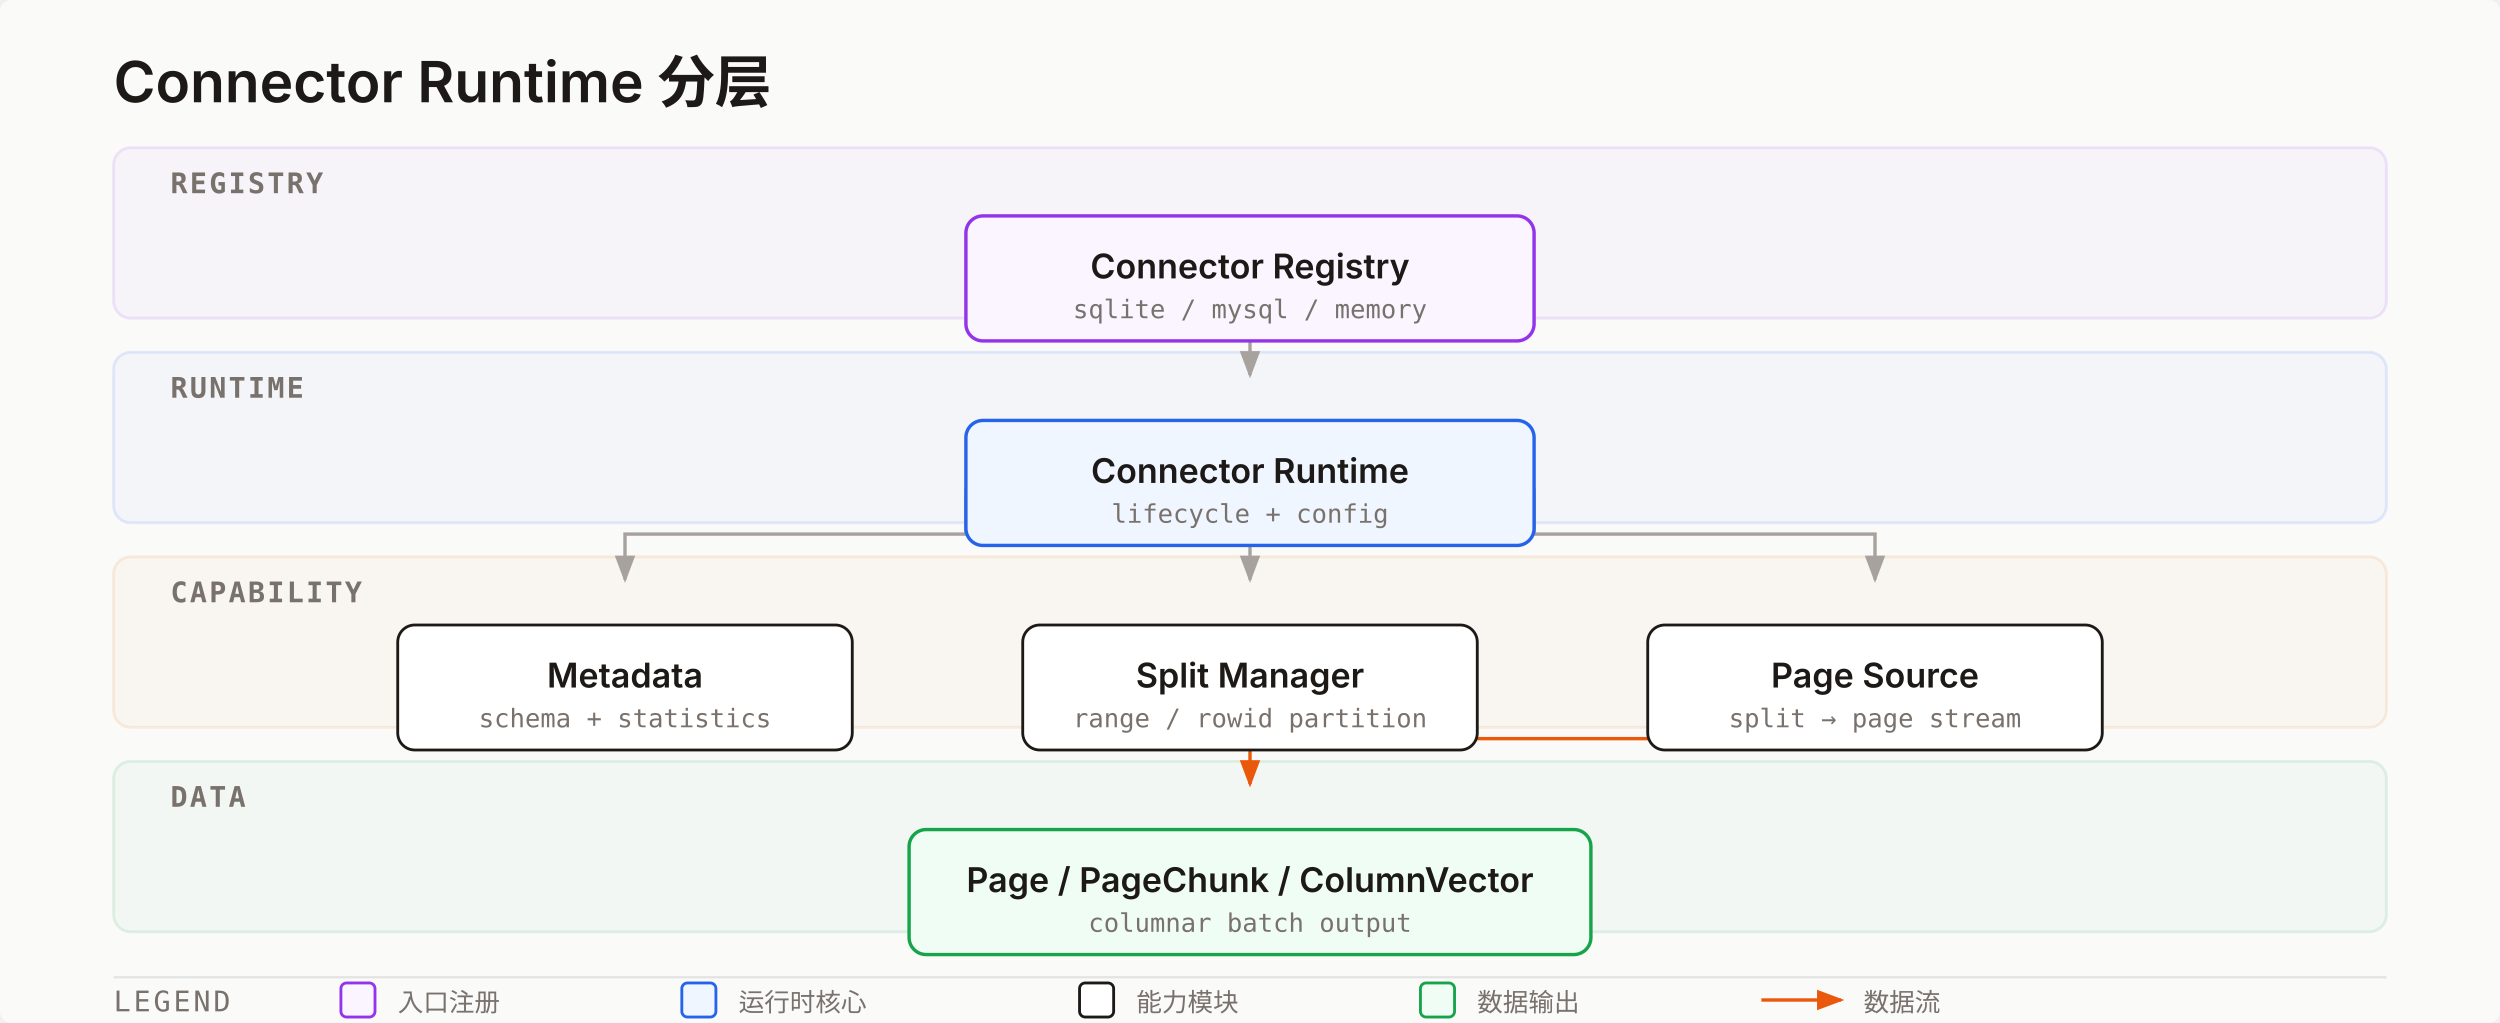
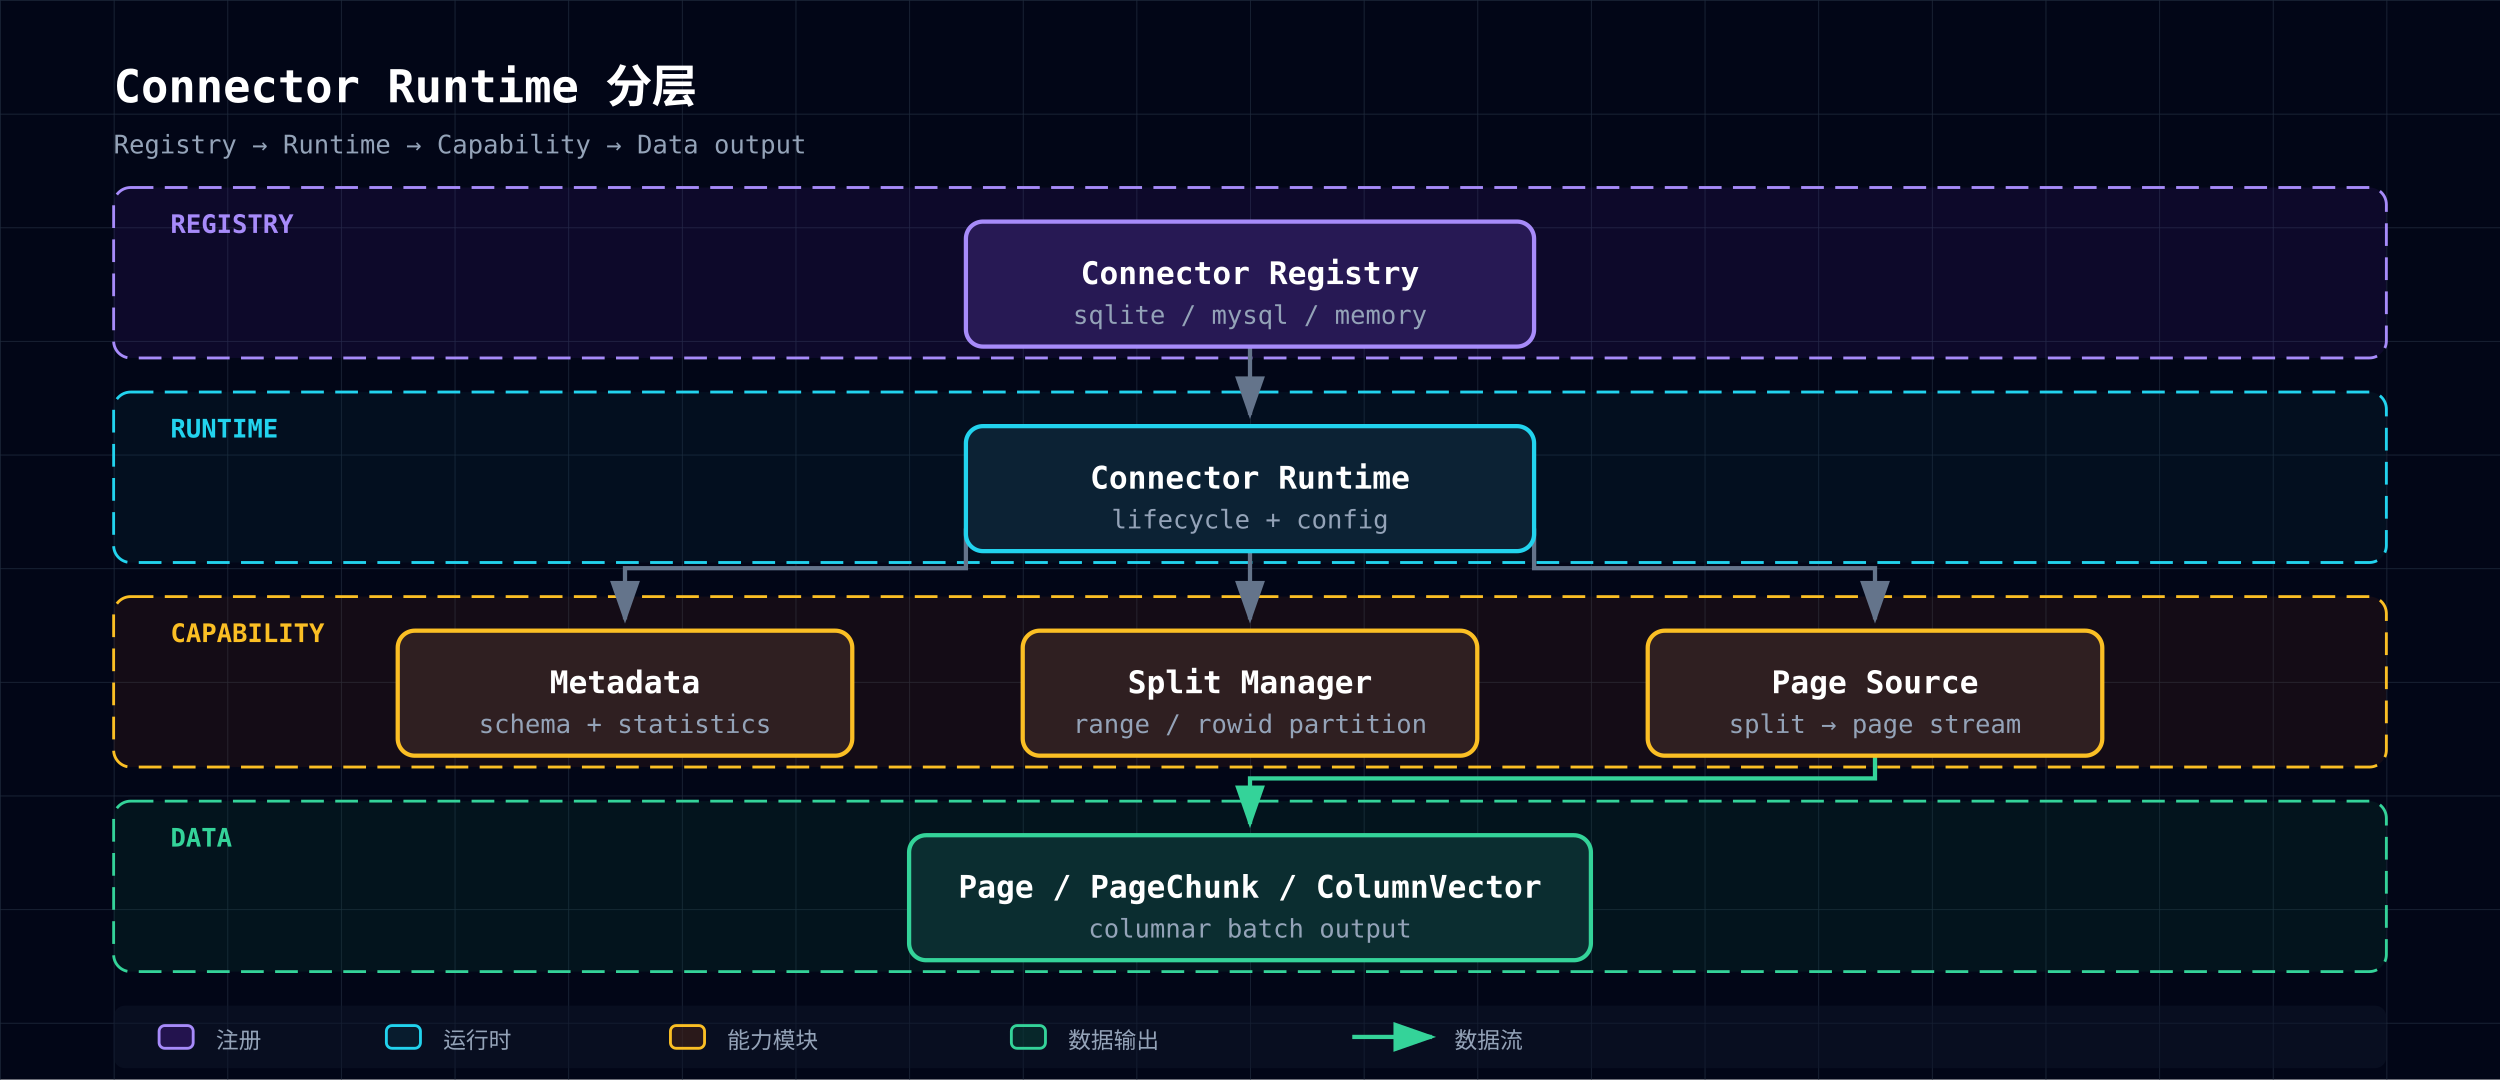
- <svg xmlns="http://www.w3.org/2000/svg" width="880" height="360" viewBox="0 0 880 360">
+ <svg xmlns="http://www.w3.org/2000/svg" width="880" height="380" viewBox="0 0 880 380">
  <defs>
-     <style>
-       .title { font: 600 20px 'PingFang SC', 'SF Pro Display', sans-serif; fill: #1c1917; }
-       .node-name { font: 600 12px 'PingFang SC', 'SF Pro Text', sans-serif; fill: #1c1917; }
-       .node-sub { font: 400 9px 'SF Mono', 'Fira Code', monospace; fill: #78716c; }
-       .group-label { font: 600 10px 'SF Mono', 'Fira Code', monospace; fill: #78716c; letter-spacing: 0.08em; }
-       .legend-text { font: 400 9px 'SF Mono', 'Fira Code', monospace; fill: #78716c; }
-     </style>
-     <marker id="arrow" markerWidth="8" markerHeight="6" refX="7" refY="3" orient="auto">
-       <polygon points="0 0, 8 3, 0 6" fill="#a8a29e" />
+     <pattern id="grid" width="40" height="40" patternUnits="userSpaceOnUse">
+       <path d="M 40 0 L 0 0 0 40" fill="none" stroke="#1e293b" stroke-width="0.5" />
+     </pattern>
+     <marker id="arrowhead" markerWidth="10" markerHeight="7" refX="9" refY="3.5" orient="auto">
+       <polygon points="0 0, 10 3.5, 0 7" fill="#64748b" />
    </marker>
-     <marker id="arrow-accent" markerWidth="8" markerHeight="6" refX="7" refY="3" orient="auto">
-       <polygon points="0 0, 8 3, 0 6" fill="#ea580c" />
+     <marker id="arrow-green" markerWidth="10" markerHeight="7" refX="9" refY="3.5" orient="auto">
+       <polygon points="0 0, 10 3.5, 0 7" fill="#34d399" />
    </marker>
  </defs>
-   <rect width="880" height="360" fill="#fafaf9" rx="4" />
-   <text x="40" y="36" class="title">Connector Runtime 分层</text>
-   <rect x="40" y="52" width="800" height="60" rx="6" fill="rgba(147,51,234,0.03)" stroke="rgba(147,51,234,0.12)" stroke-width="1" />
-   <text x="60" y="68" class="group-label">REGISTRY</text>
-   <rect x="40" y="124" width="800" height="60" rx="6" fill="rgba(37,99,235,0.03)" stroke="rgba(37,99,235,0.12)" stroke-width="1" />
-   <text x="60" y="140" class="group-label">RUNTIME</text>
-   <rect x="40" y="196" width="800" height="60" rx="6" fill="rgba(217,119,6,0.03)" stroke="rgba(217,119,6,0.12)" stroke-width="1" />
-   <text x="60" y="212" class="group-label">CAPABILITY</text>
-   <rect x="40" y="268" width="800" height="60" rx="6" fill="rgba(22,163,74,0.03)" stroke="rgba(22,163,74,0.12)" stroke-width="1" />
-   <text x="60" y="284" class="group-label">DATA</text>
-   <line x1="440" y1="100" x2="440" y2="132" stroke="#a8a29e" stroke-width="1.2" marker-end="url(#arrow)" />
-   <path d="M 340 172 V 188 H 220 V 204" fill="none" stroke="#a8a29e" stroke-width="1.2" marker-end="url(#arrow)" />
-   <line x1="440" y1="172" x2="440" y2="204" stroke="#a8a29e" stroke-width="1.2" marker-end="url(#arrow)" />
-   <path d="M 540 172 V 188 H 660 V 204" fill="none" stroke="#a8a29e" stroke-width="1.2" marker-end="url(#arrow)" />
-   <path d="M 660 244 V 260 H 440 V 276" fill="none" stroke="#ea580c" stroke-width="1.2" marker-end="url(#arrow-accent)" />
-   <rect x="340" y="76" width="200" height="44" rx="6" fill="#fafaf9" />
-   <rect x="340" y="76" width="200" height="44" rx="6" fill="#faf5ff" stroke="#9333ea" stroke-width="1.2" />
-   <text x="440" y="98" text-anchor="middle" class="node-name">Connector Registry</text>
-   <text x="440" y="112" text-anchor="middle" class="node-sub">sqlite / mysql / memory</text>
-   <rect x="340" y="148" width="200" height="44" rx="6" fill="#fafaf9" />
-   <rect x="340" y="148" width="200" height="44" rx="6" fill="#eff6ff" stroke="#2563eb" stroke-width="1.2" />
-   <text x="440" y="170" text-anchor="middle" class="node-name">Connector Runtime</text>
-   <text x="440" y="184" text-anchor="middle" class="node-sub">lifecycle + config</text>
-   <rect x="140" y="220" width="160" height="44" rx="6" fill="#fafaf9" />
-   <rect x="140" y="220" width="160" height="44" rx="6" fill="#ffffff" stroke="#1c1917" stroke-width="1" />
-   <text x="220" y="242" text-anchor="middle" class="node-name">Metadata</text>
-   <text x="220" y="256" text-anchor="middle" class="node-sub">schema + statistics</text>
-   <rect x="360" y="220" width="160" height="44" rx="6" fill="#fafaf9" />
-   <rect x="360" y="220" width="160" height="44" rx="6" fill="#ffffff" stroke="#1c1917" stroke-width="1" />
-   <text x="440" y="242" text-anchor="middle" class="node-name">Split Manager</text>
-   <text x="440" y="256" text-anchor="middle" class="node-sub">range / rowid partition</text>
-   <rect x="580" y="220" width="160" height="44" rx="6" fill="#fafaf9" />
-   <rect x="580" y="220" width="160" height="44" rx="6" fill="#ffffff" stroke="#1c1917" stroke-width="1" />
-   <text x="660" y="242" text-anchor="middle" class="node-name">Page Source</text>
-   <text x="660" y="256" text-anchor="middle" class="node-sub">split → page stream</text>
-   <rect x="320" y="292" width="240" height="44" rx="6" fill="#fafaf9" />
-   <rect x="320" y="292" width="240" height="44" rx="6" fill="#f0fdf4" stroke="#16a34a" stroke-width="1.2" />
-   <text x="440" y="314" text-anchor="middle" class="node-name">Page / PageChunk / ColumnVector</text>
-   <text x="440" y="328" text-anchor="middle" class="node-sub">columnar batch output</text>
-   <line x1="40" y1="344" x2="840" y2="344" stroke="rgba(28,25,23,0.1)" stroke-width="0.8" />
-   <text x="40" y="356" font-size="10" font-family="'SF Mono', monospace" fill="#78716c" letter-spacing="0.1em">LEGEND</text>
-   <rect x="120" y="346" width="12" height="12" rx="2" fill="#faf5ff" stroke="#9333ea" stroke-width="1" />
-   <text x="140" y="356" class="legend-text">入口注册</text>
-   <rect x="240" y="346" width="12" height="12" rx="2" fill="#eff6ff" stroke="#2563eb" stroke-width="1" />
-   <text x="260" y="356" class="legend-text">运行时核心</text>
-   <rect x="380" y="346" width="12" height="12" rx="2" fill="#ffffff" stroke="#1c1917" stroke-width="1" />
-   <text x="400" y="356" class="legend-text">能力模块</text>
-   <rect x="500" y="346" width="12" height="12" rx="2" fill="#f0fdf4" stroke="#16a34a" stroke-width="1" />
-   <text x="520" y="356" class="legend-text">数据输出</text>
-   <line x1="620" y1="352" x2="648" y2="352" stroke="#ea580c" stroke-width="1.2" marker-end="url(#arrow-accent)" />
-   <text x="656" y="356" class="legend-text">数据流</text>
+   <rect width="880" height="380" fill="#020617" />
+   <rect width="880" height="380" fill="url(#grid)" />
+   <text x="40" y="36" fill="white" font-family="'JetBrains Mono', monospace" font-size="16" font-weight="700">Connector Runtime 分层</text>
+   <text x="40" y="54" fill="#94a3b8" font-family="'JetBrains Mono', monospace" font-size="9">Registry → Runtime → Capability → Data output</text>
+   <rect x="40" y="66" width="800" height="60" rx="6" fill="rgba(76, 29, 149, 0.15)" stroke="#a78bfa" stroke-width="1" stroke-dasharray="8,4" />
+   <text x="60" y="82" fill="#a78bfa" font-family="'JetBrains Mono', monospace" font-size="9" font-weight="600">REGISTRY</text>
+   <rect x="40" y="138" width="800" height="60" rx="6" fill="rgba(8, 51, 68, 0.2)" stroke="#22d3ee" stroke-width="1" stroke-dasharray="8,4" />
+   <text x="60" y="154" fill="#22d3ee" font-family="'JetBrains Mono', monospace" font-size="9" font-weight="600">RUNTIME</text>
+   <rect x="40" y="210" width="800" height="60" rx="6" fill="rgba(120, 53, 15, 0.15)" stroke="#fbbf24" stroke-width="1" stroke-dasharray="8,4" />
+   <text x="60" y="226" fill="#fbbf24" font-family="'JetBrains Mono', monospace" font-size="9" font-weight="600">CAPABILITY</text>
+   <rect x="40" y="282" width="800" height="60" rx="6" fill="rgba(6, 78, 59, 0.2)" stroke="#34d399" stroke-width="1" stroke-dasharray="8,4" />
+   <text x="60" y="298" fill="#34d399" font-family="'JetBrains Mono', monospace" font-size="9" font-weight="600">DATA</text>
+   <line x1="440" y1="114" x2="440" y2="146" stroke="#64748b" stroke-width="1.5" marker-end="url(#arrowhead)" />
+   <path d="M 340 186 V 200 H 220 V 218" fill="none" stroke="#64748b" stroke-width="1.5" marker-end="url(#arrowhead)" />
+   <line x1="440" y1="186" x2="440" y2="218" stroke="#64748b" stroke-width="1.5" marker-end="url(#arrowhead)" />
+   <path d="M 540 186 V 200 H 660 V 218" fill="none" stroke="#64748b" stroke-width="1.5" marker-end="url(#arrowhead)" />
+   <path d="M 660 258 V 274 H 440 V 290" fill="none" stroke="#34d399" stroke-width="1.5" marker-end="url(#arrow-green)" />
+   <rect x="340" y="78" width="200" height="44" rx="6" fill="#0f172a" />
+   <rect x="340" y="78" width="200" height="44" rx="6" fill="rgba(76, 29, 149, 0.4)" stroke="#a78bfa" stroke-width="1.5" />
+   <text x="440" y="100" text-anchor="middle" fill="white" font-family="'JetBrains Mono', monospace" font-size="11" font-weight="600">Connector Registry</text>
+   <text x="440" y="114" text-anchor="middle" fill="#94a3b8" font-family="'JetBrains Mono', monospace" font-size="9">sqlite / mysql / memory</text>
+   <rect x="340" y="150" width="200" height="44" rx="6" fill="#0f172a" />
+   <rect x="340" y="150" width="200" height="44" rx="6" fill="rgba(8, 51, 68, 0.4)" stroke="#22d3ee" stroke-width="1.5" />
+   <text x="440" y="172" text-anchor="middle" fill="white" font-family="'JetBrains Mono', monospace" font-size="11" font-weight="600">Connector Runtime</text>
+   <text x="440" y="186" text-anchor="middle" fill="#94a3b8" font-family="'JetBrains Mono', monospace" font-size="9">lifecycle + config</text>
+   <rect x="140" y="222" width="160" height="44" rx="6" fill="#0f172a" />
+   <rect x="140" y="222" width="160" height="44" rx="6" fill="rgba(120, 53, 15, 0.3)" stroke="#fbbf24" stroke-width="1.5" />
+   <text x="220" y="244" text-anchor="middle" fill="white" font-family="'JetBrains Mono', monospace" font-size="11" font-weight="600">Metadata</text>
+   <text x="220" y="258" text-anchor="middle" fill="#94a3b8" font-family="'JetBrains Mono', monospace" font-size="9">schema + statistics</text>
+   <rect x="360" y="222" width="160" height="44" rx="6" fill="#0f172a" />
+   <rect x="360" y="222" width="160" height="44" rx="6" fill="rgba(120, 53, 15, 0.3)" stroke="#fbbf24" stroke-width="1.5" />
+   <text x="440" y="244" text-anchor="middle" fill="white" font-family="'JetBrains Mono', monospace" font-size="11" font-weight="600">Split Manager</text>
+   <text x="440" y="258" text-anchor="middle" fill="#94a3b8" font-family="'JetBrains Mono', monospace" font-size="9">range / rowid partition</text>
+   <rect x="580" y="222" width="160" height="44" rx="6" fill="#0f172a" />
+   <rect x="580" y="222" width="160" height="44" rx="6" fill="rgba(120, 53, 15, 0.3)" stroke="#fbbf24" stroke-width="1.5" />
+   <text x="660" y="244" text-anchor="middle" fill="white" font-family="'JetBrains Mono', monospace" font-size="11" font-weight="600">Page Source</text>
+   <text x="660" y="258" text-anchor="middle" fill="#94a3b8" font-family="'JetBrains Mono', monospace" font-size="9">split → page stream</text>
+   <rect x="320" y="294" width="240" height="44" rx="6" fill="#0f172a" />
+   <rect x="320" y="294" width="240" height="44" rx="6" fill="rgba(6, 78, 59, 0.4)" stroke="#34d399" stroke-width="1.5" />
+   <text x="440" y="316" text-anchor="middle" fill="white" font-family="'JetBrains Mono', monospace" font-size="11" font-weight="600">Page / PageChunk / ColumnVector</text>
+   <text x="440" y="330" text-anchor="middle" fill="#94a3b8" font-family="'JetBrains Mono', monospace" font-size="9">columnar batch output</text>
+   <rect x="40" y="354" width="800" height="22" rx="4" fill="rgba(15, 23, 42, 0.5)" />
+   <rect x="56" y="361" width="12" height="8" rx="2" fill="rgba(76, 29, 149, 0.4)" stroke="#a78bfa" stroke-width="1" />
+   <text x="76" y="369" fill="#94a3b8" font-family="'JetBrains Mono', monospace" font-size="8">注册</text>
+   <rect x="136" y="361" width="12" height="8" rx="2" fill="rgba(8, 51, 68, 0.4)" stroke="#22d3ee" stroke-width="1" />
+   <text x="156" y="369" fill="#94a3b8" font-family="'JetBrains Mono', monospace" font-size="8">运行时</text>
+   <rect x="236" y="361" width="12" height="8" rx="2" fill="rgba(120, 53, 15, 0.3)" stroke="#fbbf24" stroke-width="1" />
+   <text x="256" y="369" fill="#94a3b8" font-family="'JetBrains Mono', monospace" font-size="8">能力模块</text>
+   <rect x="356" y="361" width="12" height="8" rx="2" fill="rgba(6, 78, 59, 0.4)" stroke="#34d399" stroke-width="1" />
+   <text x="376" y="369" fill="#94a3b8" font-family="'JetBrains Mono', monospace" font-size="8">数据输出</text>
+   <line x1="476" y1="365" x2="504" y2="365" stroke="#34d399" stroke-width="1.5" marker-end="url(#arrow-green)" />
+   <text x="512" y="369" fill="#94a3b8" font-family="'JetBrains Mono', monospace" font-size="8">数据流</text>
</svg>
